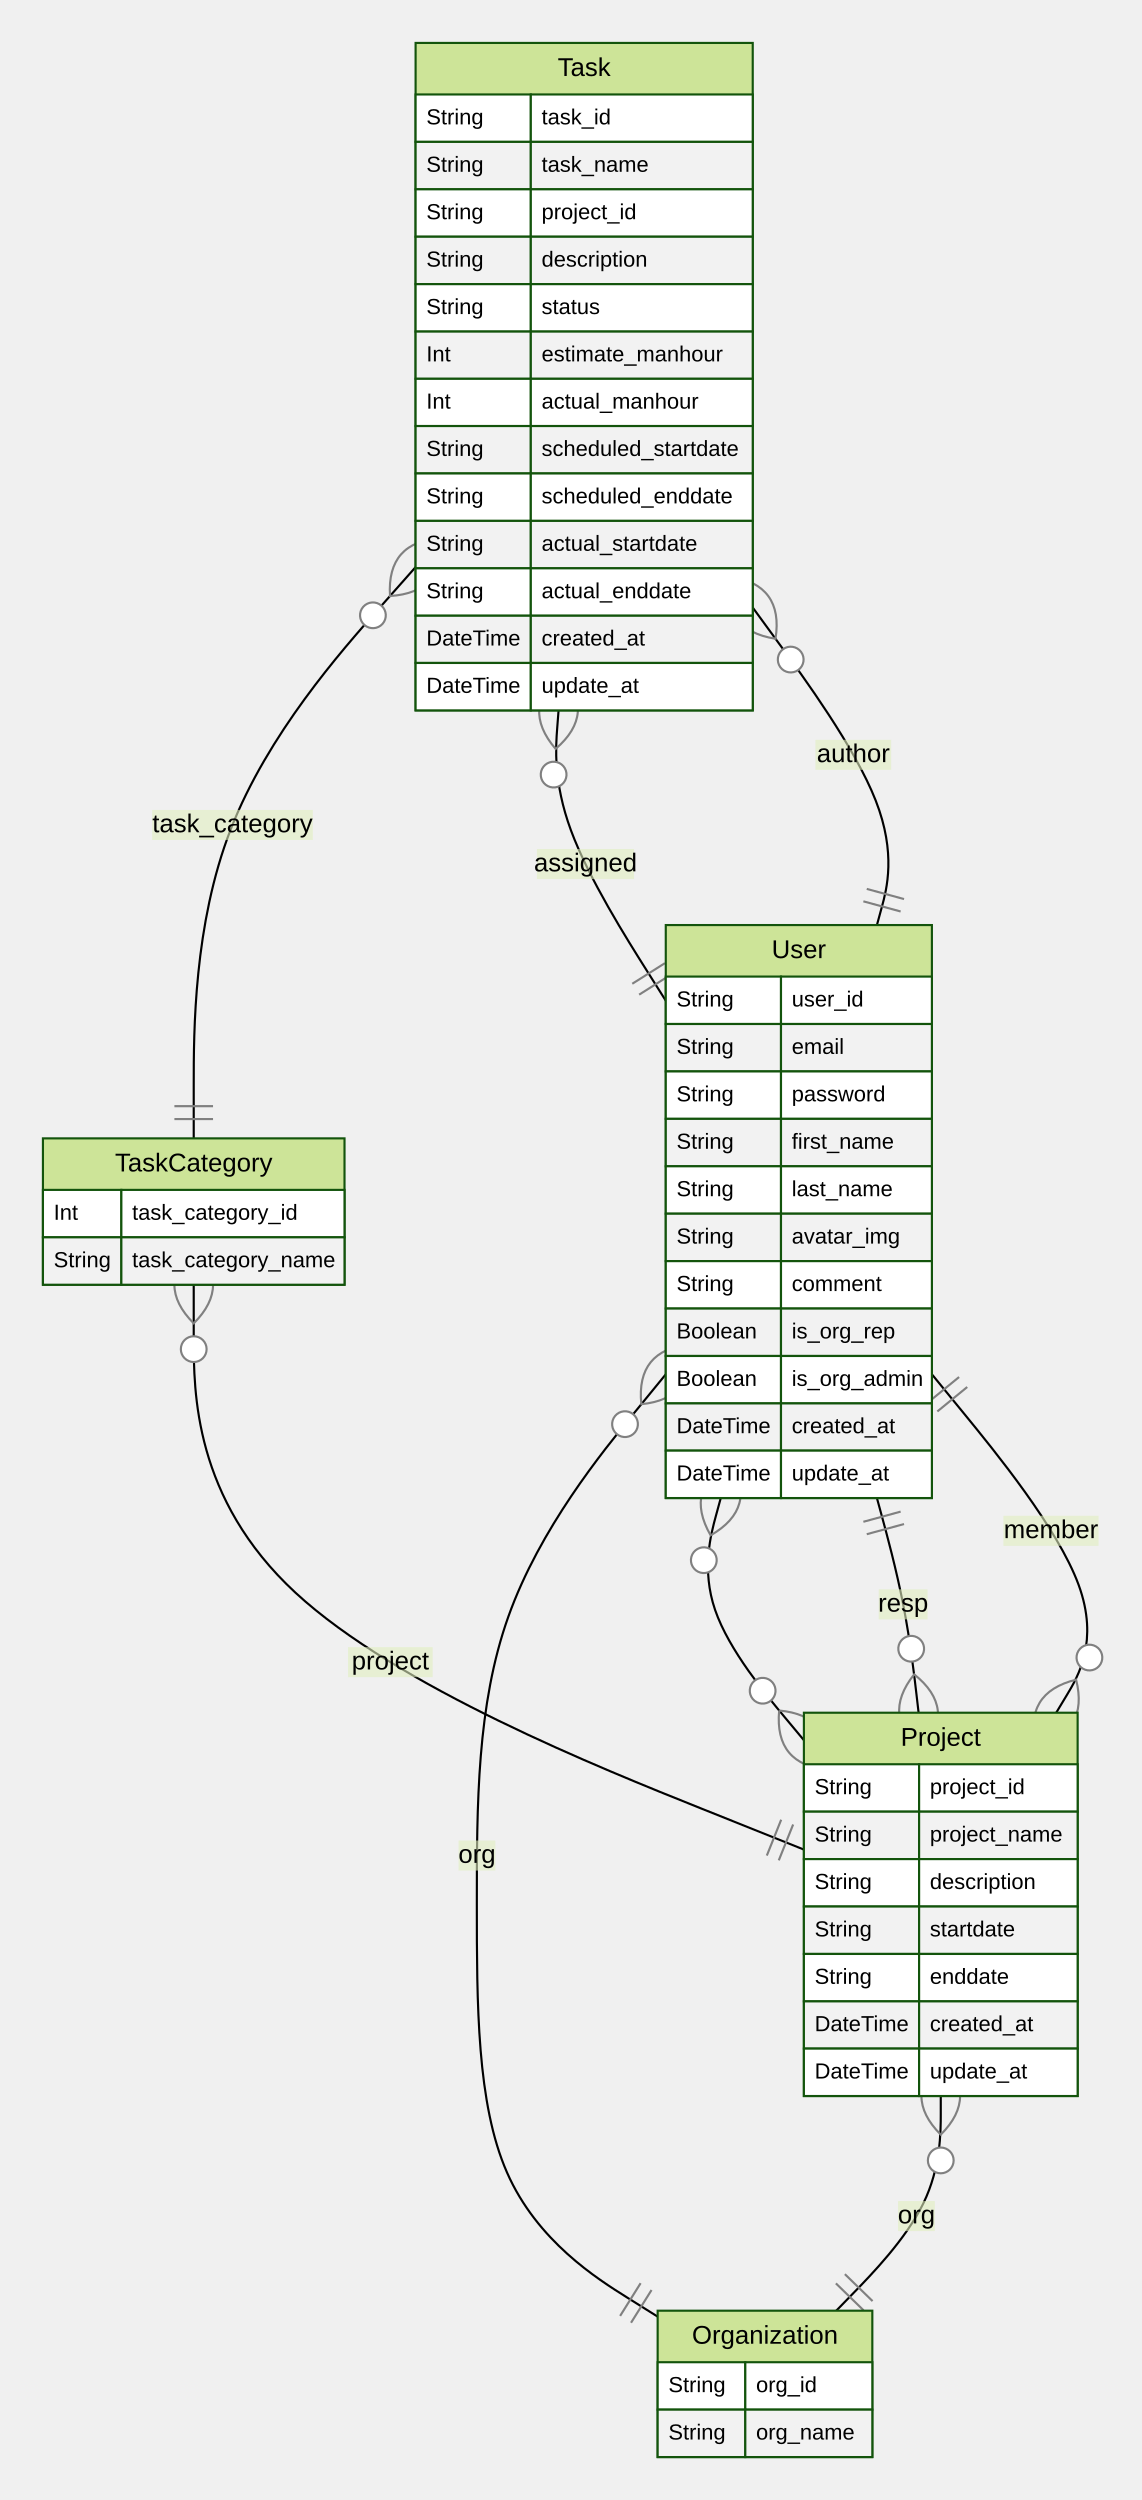
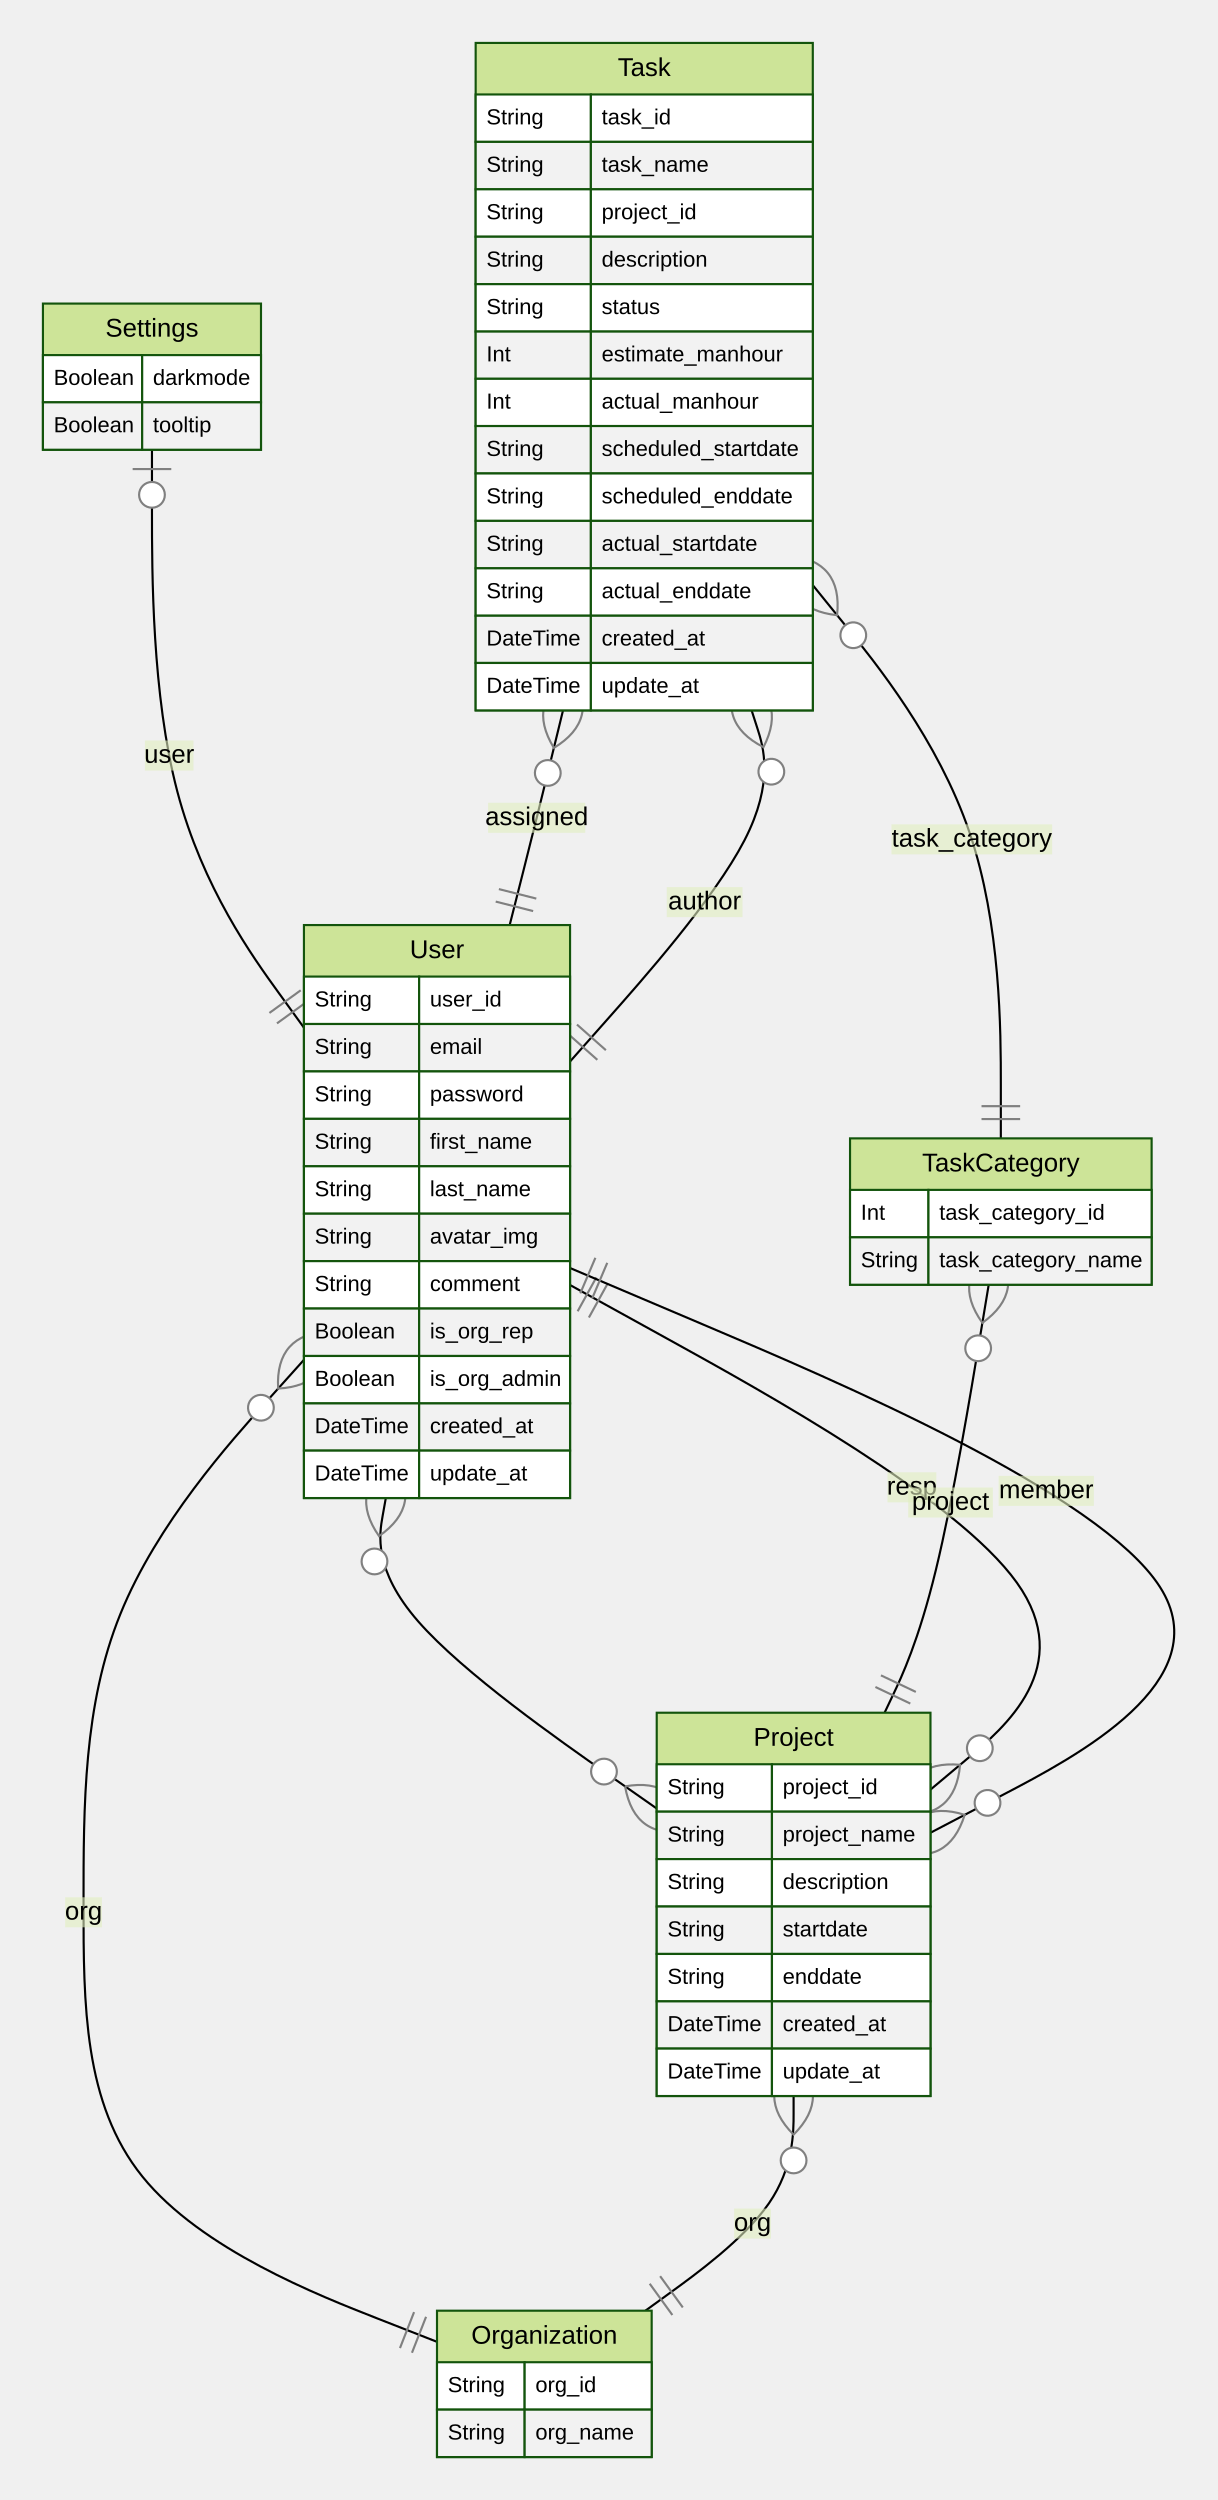
- <svg xmlns="http://www.w3.org/2000/svg" id="mermaid-0" width="100%" height="1164.57" style="max-width: 531.767px; background-color: white;" viewBox="0 0 531.767 1164.57">
+ <svg xmlns="http://www.w3.org/2000/svg" id="mermaid-0" width="100%" height="1164.57" style="max-width: 566.996px; background-color: white;" viewBox="0 0 566.996 1164.57">
  <style>#mermaid-0 {font-family:"trebuchet ms",verdana,arial,sans-serif;font-size:16px;fill:#000000;}#mermaid-0 .error-icon{fill:#552222;}#mermaid-0 .error-text{fill:#552222;stroke:#552222;}#mermaid-0 .edge-thickness-normal{stroke-width:2px;}#mermaid-0 .edge-thickness-thick{stroke-width:3.5px;}#mermaid-0 .edge-pattern-solid{stroke-dasharray:0;}#mermaid-0 .edge-pattern-dashed{stroke-dasharray:3;}#mermaid-0 .edge-pattern-dotted{stroke-dasharray:2;}#mermaid-0 .marker{fill:#000000;stroke:#000000;}#mermaid-0 .marker.cross{stroke:#000000;}#mermaid-0 svg{font-family:"trebuchet ms",verdana,arial,sans-serif;font-size:16px;}#mermaid-0 .entityBox{fill:#cde498;stroke:#13540c;}#mermaid-0 .attributeBoxOdd{fill:#ffffff;stroke:#13540c;}#mermaid-0 .attributeBoxEven{fill:#f2f2f2;stroke:#13540c;}#mermaid-0 .relationshipLabelBox{fill:hsl(78.158, 58.462%, 84.51%);opacity:0.7;background-color:hsl(78.158, 58.462%, 84.51%);}#mermaid-0 .relationshipLabelBox rect{opacity:0.5;}#mermaid-0 .relationshipLine{stroke:#000000;}#mermaid-0 :root{--mermaid-font-family:"trebuchet ms",verdana,arial,sans-serif;}</style>
  <g />
  <defs>
    <marker id="ONLY_ONE_START" refX="0" refY="9" markerWidth="18" markerHeight="18" orient="auto">
      <path stroke="gray" fill="none" d="M9,0 L9,18 M15,0 L15,18" />
    </marker>
  </defs>
  <defs>
    <marker id="ONLY_ONE_END" refX="18" refY="9" markerWidth="18" markerHeight="18" orient="auto">
      <path stroke="gray" fill="none" d="M3,0 L3,18 M9,0 L9,18" />
    </marker>
  </defs>
  <defs>
    <marker id="ZERO_OR_ONE_START" refX="0" refY="9" markerWidth="30" markerHeight="18" orient="auto">
      <circle stroke="gray" fill="white" cx="21" cy="9" r="6" />
      <path stroke="gray" fill="none" d="M9,0 L9,18" />
    </marker>
  </defs>
  <defs>
    <marker id="ZERO_OR_ONE_END" refX="30" refY="9" markerWidth="30" markerHeight="18" orient="auto">
      <circle stroke="gray" fill="white" cx="9" cy="9" r="6" />
      <path stroke="gray" fill="none" d="M21,0 L21,18" />
    </marker>
  </defs>
  <defs>
    <marker id="ONE_OR_MORE_START" refX="18" refY="18" markerWidth="45" markerHeight="36" orient="auto">
      <path stroke="gray" fill="none" d="M0,18 Q 18,0 36,18 Q 18,36 0,18 M42,9 L42,27" />
    </marker>
  </defs>
  <defs>
    <marker id="ONE_OR_MORE_END" refX="27" refY="18" markerWidth="45" markerHeight="36" orient="auto">
      <path stroke="gray" fill="none" d="M3,9 L3,27 M9,18 Q27,0 45,18 Q27,36 9,18" />
    </marker>
  </defs>
  <defs>
    <marker id="ZERO_OR_MORE_START" refX="18" refY="18" markerWidth="57" markerHeight="36" orient="auto">
      <circle stroke="gray" fill="white" cx="48" cy="18" r="6" />
      <path stroke="gray" fill="none" d="M0,18 Q18,0 36,18 Q18,36 0,18" />
    </marker>
  </defs>
  <defs>
    <marker id="ZERO_OR_MORE_END" refX="39" refY="18" markerWidth="57" markerHeight="36" orient="auto">
      <circle stroke="gray" fill="white" cx="9" cy="18" r="6" />
      <path stroke="gray" fill="none" d="M21,18 Q39,0 57,18 Q39,36 21,18" />
    </marker>
  </defs>
-   <path class="er relationshipLine" d="M310.137,640.188L295.467,658.129C280.798,676.07,251.46,711.953,236.79,753.107C222.121,794.261,222.121,840.686,222.121,887.111C222.121,933.536,222.121,979.962,236.16,1011.969C250.199,1043.976,278.277,1061.566,292.316,1070.361L306.355,1079.156" stroke="gray" fill="none" marker-end="url(#ONLY_ONE_END)" marker-start="url(#ZERO_OR_MORE_START)" />
-   <path class="er relationshipLine" d="M335.748,697.836L333.477,706.169C331.206,714.503,326.663,731.169,333.118,749.969C339.573,768.769,357.025,789.702,365.751,800.169L374.477,810.635" stroke="gray" fill="none" marker-end="url(#ZERO_OR_MORE_END)" marker-start="url(#ZERO_OR_MORE_START)" />
-   <path class="er relationshipLine" d="M438.234,976.387L438.234,984.72C438.234,993.053,438.234,1009.72,430.12,1026.387C422.006,1043.053,405.778,1059.72,397.664,1068.053L389.55,1076.387" stroke="gray" fill="none" marker-end="url(#ONLY_ONE_END)" marker-start="url(#ZERO_OR_MORE_START)" />
-   <path class="er relationshipLine" d="M427.906,797.836L426.942,789.503C425.978,781.169,424.049,764.503,420.814,747.836C417.579,731.169,413.036,714.503,410.765,706.169L408.494,697.836" stroke="gray" fill="none" marker-end="url(#ONLY_ONE_END)" marker-start="url(#ZERO_OR_MORE_START)" />
-   <path class="er relationshipLine" d="M492.006,797.836L497.025,789.503C502.044,781.169,512.083,764.503,502.433,738.228C492.783,711.953,463.444,676.07,448.775,658.129L434.105,640.188" stroke="gray" fill="none" marker-end="url(#ONLY_ONE_END)" marker-start="url(#ZERO_OR_MORE_START)" />
-   <path class="er relationshipLine" d="M193.598,264.163L176.372,283.622C159.146,303.081,124.694,342,107.468,386.353C90.242,430.707,90.242,480.496,90.242,505.391L90.242,530.285" stroke="gray" fill="none" marker-end="url(#ONLY_ONE_END)" marker-start="url(#ZERO_OR_MORE_START)" />
-   <path class="er relationshipLine" d="M260.192,330.918L259.553,339.251C258.913,347.585,257.634,364.251,265.958,386.79C274.283,409.328,292.21,437.738,301.173,451.943L310.137,466.148" stroke="gray" fill="none" marker-end="url(#ONLY_ONE_END)" marker-start="url(#ZERO_OR_MORE_START)" />
-   <path class="er relationshipLine" d="M350.645,283.015L362.557,299.332C374.47,315.649,398.296,348.284,407.937,372.934C417.579,397.585,413.036,414.251,410.765,422.585L408.494,430.918" stroke="gray" fill="none" marker-end="url(#ONLY_ONE_END)" marker-start="url(#ZERO_OR_MORE_START)" />
-   <path class="er relationshipLine" d="M90.242,598.469L90.242,623.363C90.242,648.258,90.242,698.047,137.615,741.901C184.987,785.755,279.732,823.675,327.104,842.634L374.477,861.594" stroke="gray" fill="none" marker-end="url(#ONLY_ONE_END)" marker-start="url(#ZERO_OR_MORE_START)" />
-   <g id="Organization" transform="translate(306.3555,1076.387 )">
+   <path class="er relationshipLine" d="M141.582,633.44L124.47,652.506C107.358,671.572,73.134,709.704,56.022,751.982C38.91,794.261,38.91,840.686,38.91,887.111C38.91,933.536,38.91,979.962,66.353,1013.925C93.796,1047.888,148.681,1069.39,176.124,1080.14L203.566,1090.891" stroke="gray" fill="none" marker-end="url(#ONLY_ONE_END)" marker-start="url(#ZERO_OR_MORE_START)" />
+   <path class="er relationshipLine" d="M179.722,697.836L178.233,706.169C176.744,714.503,173.767,731.169,194.8,755.274C215.833,779.379,260.878,810.921,283.4,826.693L305.922,842.464" stroke="gray" fill="none" marker-end="url(#ZERO_OR_MORE_END)" marker-start="url(#ZERO_OR_MORE_START)" />
+   <path class="er relationshipLine" d="M70.789,209.505L70.789,238.074C70.789,266.643,70.789,323.78,82.588,368.652C94.387,413.523,117.984,446.128,129.783,462.43L141.582,478.733" stroke="gray" fill="none" marker-end="url(#ONLY_ONE_END)" marker-start="url(#ZERO_OR_ONE_START)" />
+   <path class="er relationshipLine" d="M369.68,976.387L369.68,984.72C369.68,993.053,369.68,1009.72,358.173,1026.387C346.666,1043.053,323.653,1059.72,312.147,1068.053L300.64,1076.387" stroke="gray" fill="none" marker-end="url(#ONLY_ONE_END)" marker-start="url(#ZERO_OR_MORE_START)" />
+   <path class="er relationshipLine" d="M433.438,833.654L450.497,819.351C467.556,805.048,501.674,776.442,473.693,737.267C445.712,698.092,355.632,648.349,310.591,623.477L265.551,598.605" stroke="gray" fill="none" marker-end="url(#ONLY_ONE_END)" marker-start="url(#ZERO_OR_MORE_START)" />
+   <path class="er relationshipLine" d="M433.438,853.742L467.163,836.091C500.889,818.44,568.341,783.138,540.36,739.295C512.379,695.453,388.965,643.07,327.258,616.878L265.551,590.686" stroke="gray" fill="none" marker-end="url(#ONLY_ONE_END)" marker-start="url(#ZERO_OR_MORE_START)" />
+   <path class="er relationshipLine" d="M378.625,272.582L393.223,290.638C407.822,308.694,437.018,344.806,451.617,387.756C466.215,430.707,466.215,480.496,466.215,505.391L466.215,530.285" stroke="gray" fill="none" marker-end="url(#ONLY_ONE_END)" marker-start="url(#ZERO_OR_MORE_START)" />
+   <path class="er relationshipLine" d="M262.269,330.918L260.241,339.251C258.213,347.585,254.158,364.251,250.016,380.918C245.874,397.585,241.646,414.251,239.533,422.585L237.419,430.918" stroke="gray" fill="none" marker-end="url(#ONLY_ONE_END)" marker-start="url(#ZERO_OR_MORE_START)" />
+   <path class="er relationshipLine" d="M350.126,330.918L352.807,339.251C355.489,347.585,360.852,364.251,346.756,391.509C332.66,418.766,299.105,456.614,282.328,475.538L265.551,494.462" stroke="gray" fill="none" marker-end="url(#ONLY_ONE_END)" marker-start="url(#ZERO_OR_MORE_START)" />
+   <path class="er relationshipLine" d="M460.562,598.469L456.434,623.363C452.305,648.258,444.049,698.047,435.965,731.275C427.881,764.503,419.97,781.169,416.014,789.503L412.058,797.836" stroke="gray" fill="none" marker-end="url(#ONLY_ONE_END)" marker-start="url(#ZERO_OR_MORE_START)" />
+   <g id="Organization" transform="translate(203.5664,1076.387 )">
    <rect class="er entityBox" fill="honeydew" fill-opacity="100%" stroke="gray" x="0" y="0" width="100" height="68.184" />
    <text class="er entityLabel" id="entity-Organization" x="0" y="0" dominant-baseline="middle" text-anchor="middle" style="font-family: &quot;trebuchet ms&quot;, verdana, arial, sans-serif;; font-size: 12px" transform="translate(50,12)">Organization</text>
    <rect class="er attributeBoxOdd" fill="honeydew" fill-opacity="100%" stroke="gray" x="0" y="24" width="40.828" height="22.092" />
    <text class="er entityLabel" id="entity-Organization-attr-1-type" x="0" y="0" dominant-baseline="middle" text-anchor="left" style="font-family: &quot;trebuchet ms&quot;, verdana, arial, sans-serif;; font-size: 10.2px" transform="translate(5,35.0459)">String</text>
    <rect class="er attributeBoxOdd" fill="honeydew" fill-opacity="100%" stroke="gray" x="40.828" y="24" width="59.172" height="22.092" />
    <text class="er entityLabel" id="entity-Organization-attr-1-name" x="0" y="0" dominant-baseline="middle" text-anchor="left" style="font-family: &quot;trebuchet ms&quot;, verdana, arial, sans-serif;; font-size: 10.2px" transform="translate(45.82812,35.0459)">org_id</text>
    <rect class="er attributeBoxEven" fill="honeydew" fill-opacity="100%" stroke="gray" x="0" y="46.092" width="40.828" height="22.092" />
    <text class="er entityLabel" id="entity-Organization-attr-2-type" x="0" y="0" dominant-baseline="middle" text-anchor="left" style="font-family: &quot;trebuchet ms&quot;, verdana, arial, sans-serif;; font-size: 10.2px" transform="translate(5,57.1377)">String</text>
    <rect class="er attributeBoxEven" fill="honeydew" fill-opacity="100%" stroke="gray" x="40.828" y="46.092" width="59.172" height="22.092" />
    <text class="er entityLabel" id="entity-Organization-attr-2-name" x="0" y="0" dominant-baseline="middle" text-anchor="left" style="font-family: &quot;trebuchet ms&quot;, verdana, arial, sans-serif;; font-size: 10.2px" transform="translate(45.82812,57.1377)">org_name</text>
  </g>
-   <g id="User" transform="translate(310.1367,430.918 )">
+   <g id="User" transform="translate(141.582,430.918 )">
    <rect class="er entityBox" fill="honeydew" fill-opacity="100%" stroke="gray" x="0" y="0" width="123.969" height="266.918" />
    <text class="er entityLabel" id="entity-User" x="0" y="0" dominant-baseline="middle" text-anchor="middle" style="font-family: &quot;trebuchet ms&quot;, verdana, arial, sans-serif;; font-size: 12px" transform="translate(61.98438,12)">User</text>
    <rect class="er attributeBoxOdd" fill="honeydew" fill-opacity="100%" stroke="gray" x="0" y="24" width="53.672" height="22.092" />
    <text class="er entityLabel" id="entity-User-attr-1-type" x="0" y="0" dominant-baseline="middle" text-anchor="left" style="font-family: &quot;trebuchet ms&quot;, verdana, arial, sans-serif;; font-size: 10.2px" transform="translate(5,35.0459)">String</text>
    <rect class="er attributeBoxOdd" fill="honeydew" fill-opacity="100%" stroke="gray" x="53.672" y="24" width="70.297" height="22.092" />
    <text class="er entityLabel" id="entity-User-attr-1-name" x="0" y="0" dominant-baseline="middle" text-anchor="left" style="font-family: &quot;trebuchet ms&quot;, verdana, arial, sans-serif;; font-size: 10.2px" transform="translate(58.67188,35.0459)">user_id</text>
    <rect class="er attributeBoxEven" fill="honeydew" fill-opacity="100%" stroke="gray" x="0" y="46.092" width="53.672" height="22.092" />
    <text class="er entityLabel" id="entity-User-attr-2-type" x="0" y="0" dominant-baseline="middle" text-anchor="left" style="font-family: &quot;trebuchet ms&quot;, verdana, arial, sans-serif;; font-size: 10.2px" transform="translate(5,57.1377)">String</text>
    <rect class="er attributeBoxEven" fill="honeydew" fill-opacity="100%" stroke="gray" x="53.672" y="46.092" width="70.297" height="22.092" />
    <text class="er entityLabel" id="entity-User-attr-2-name" x="0" y="0" dominant-baseline="middle" text-anchor="left" style="font-family: &quot;trebuchet ms&quot;, verdana, arial, sans-serif;; font-size: 10.2px" transform="translate(58.67188,57.1377)">email</text>
    <rect class="er attributeBoxOdd" fill="honeydew" fill-opacity="100%" stroke="gray" x="0" y="68.184" width="53.672" height="22.092" />
    <text class="er entityLabel" id="entity-User-attr-3-type" x="0" y="0" dominant-baseline="middle" text-anchor="left" style="font-family: &quot;trebuchet ms&quot;, verdana, arial, sans-serif;; font-size: 10.2px" transform="translate(5,79.22949)">String</text>
    <rect class="er attributeBoxOdd" fill="honeydew" fill-opacity="100%" stroke="gray" x="53.672" y="68.184" width="70.297" height="22.092" />
    <text class="er entityLabel" id="entity-User-attr-3-name" x="0" y="0" dominant-baseline="middle" text-anchor="left" style="font-family: &quot;trebuchet ms&quot;, verdana, arial, sans-serif;; font-size: 10.2px" transform="translate(58.67188,79.22949)">password</text>
    <rect class="er attributeBoxEven" fill="honeydew" fill-opacity="100%" stroke="gray" x="0" y="90.275" width="53.672" height="22.092" />
    <text class="er entityLabel" id="entity-User-attr-4-type" x="0" y="0" dominant-baseline="middle" text-anchor="left" style="font-family: &quot;trebuchet ms&quot;, verdana, arial, sans-serif;; font-size: 10.2px" transform="translate(5,101.3213)">String</text>
    <rect class="er attributeBoxEven" fill="honeydew" fill-opacity="100%" stroke="gray" x="53.672" y="90.275" width="70.297" height="22.092" />
    <text class="er entityLabel" id="entity-User-attr-4-name" x="0" y="0" dominant-baseline="middle" text-anchor="left" style="font-family: &quot;trebuchet ms&quot;, verdana, arial, sans-serif;; font-size: 10.2px" transform="translate(58.67188,101.3213)">first_name</text>
    <rect class="er attributeBoxOdd" fill="honeydew" fill-opacity="100%" stroke="gray" x="0" y="112.367" width="53.672" height="22.092" />
    <text class="er entityLabel" id="entity-User-attr-5-type" x="0" y="0" dominant-baseline="middle" text-anchor="left" style="font-family: &quot;trebuchet ms&quot;, verdana, arial, sans-serif;; font-size: 10.2px" transform="translate(5,123.4131)">String</text>
    <rect class="er attributeBoxOdd" fill="honeydew" fill-opacity="100%" stroke="gray" x="53.672" y="112.367" width="70.297" height="22.092" />
    <text class="er entityLabel" id="entity-User-attr-5-name" x="0" y="0" dominant-baseline="middle" text-anchor="left" style="font-family: &quot;trebuchet ms&quot;, verdana, arial, sans-serif;; font-size: 10.2px" transform="translate(58.67188,123.4131)">last_name</text>
    <rect class="er attributeBoxEven" fill="honeydew" fill-opacity="100%" stroke="gray" x="0" y="134.459" width="53.672" height="22.092" />
    <text class="er entityLabel" id="entity-User-attr-6-type" x="0" y="0" dominant-baseline="middle" text-anchor="left" style="font-family: &quot;trebuchet ms&quot;, verdana, arial, sans-serif;; font-size: 10.2px" transform="translate(5,145.5049)">String</text>
    <rect class="er attributeBoxEven" fill="honeydew" fill-opacity="100%" stroke="gray" x="53.672" y="134.459" width="70.297" height="22.092" />
    <text class="er entityLabel" id="entity-User-attr-6-name" x="0" y="0" dominant-baseline="middle" text-anchor="left" style="font-family: &quot;trebuchet ms&quot;, verdana, arial, sans-serif;; font-size: 10.2px" transform="translate(58.67188,145.5049)">avatar_img</text>
    <rect class="er attributeBoxOdd" fill="honeydew" fill-opacity="100%" stroke="gray" x="0" y="156.551" width="53.672" height="22.092" />
    <text class="er entityLabel" id="entity-User-attr-7-type" x="0" y="0" dominant-baseline="middle" text-anchor="left" style="font-family: &quot;trebuchet ms&quot;, verdana, arial, sans-serif;; font-size: 10.2px" transform="translate(5,167.5967)">String</text>
    <rect class="er attributeBoxOdd" fill="honeydew" fill-opacity="100%" stroke="gray" x="53.672" y="156.551" width="70.297" height="22.092" />
    <text class="er entityLabel" id="entity-User-attr-7-name" x="0" y="0" dominant-baseline="middle" text-anchor="left" style="font-family: &quot;trebuchet ms&quot;, verdana, arial, sans-serif;; font-size: 10.2px" transform="translate(58.67188,167.5967)">comment</text>
    <rect class="er attributeBoxEven" fill="honeydew" fill-opacity="100%" stroke="gray" x="0" y="178.643" width="53.672" height="22.092" />
    <text class="er entityLabel" id="entity-User-attr-8-type" x="0" y="0" dominant-baseline="middle" text-anchor="left" style="font-family: &quot;trebuchet ms&quot;, verdana, arial, sans-serif;; font-size: 10.2px" transform="translate(5,189.6885)">Boolean</text>
    <rect class="er attributeBoxEven" fill="honeydew" fill-opacity="100%" stroke="gray" x="53.672" y="178.643" width="70.297" height="22.092" />
    <text class="er entityLabel" id="entity-User-attr-8-name" x="0" y="0" dominant-baseline="middle" text-anchor="left" style="font-family: &quot;trebuchet ms&quot;, verdana, arial, sans-serif;; font-size: 10.2px" transform="translate(58.67188,189.6885)">is_org_rep</text>
    <rect class="er attributeBoxOdd" fill="honeydew" fill-opacity="100%" stroke="gray" x="0" y="200.734" width="53.672" height="22.092" />
    <text class="er entityLabel" id="entity-User-attr-9-type" x="0" y="0" dominant-baseline="middle" text-anchor="left" style="font-family: &quot;trebuchet ms&quot;, verdana, arial, sans-serif;; font-size: 10.2px" transform="translate(5,211.7803)">Boolean</text>
    <rect class="er attributeBoxOdd" fill="honeydew" fill-opacity="100%" stroke="gray" x="53.672" y="200.734" width="70.297" height="22.092" />
    <text class="er entityLabel" id="entity-User-attr-9-name" x="0" y="0" dominant-baseline="middle" text-anchor="left" style="font-family: &quot;trebuchet ms&quot;, verdana, arial, sans-serif;; font-size: 10.2px" transform="translate(58.67188,211.7803)">is_org_admin</text>
    <rect class="er attributeBoxEven" fill="honeydew" fill-opacity="100%" stroke="gray" x="0" y="222.826" width="53.672" height="22" />
    <text class="er entityLabel" id="entity-User-attr-10-type" x="0" y="0" dominant-baseline="middle" text-anchor="left" style="font-family: &quot;trebuchet ms&quot;, verdana, arial, sans-serif;; font-size: 10.2px" transform="translate(5,233.8262)">DateTime</text>
    <rect class="er attributeBoxEven" fill="honeydew" fill-opacity="100%" stroke="gray" x="53.672" y="222.826" width="70.297" height="22" />
    <text class="er entityLabel" id="entity-User-attr-10-name" x="0" y="0" dominant-baseline="middle" text-anchor="left" style="font-family: &quot;trebuchet ms&quot;, verdana, arial, sans-serif;; font-size: 10.2px" transform="translate(58.67188,233.8262)">created_at</text>
    <rect class="er attributeBoxOdd" fill="honeydew" fill-opacity="100%" stroke="gray" x="0" y="244.826" width="53.672" height="22.092" />
    <text class="er entityLabel" id="entity-User-attr-11-type" x="0" y="0" dominant-baseline="middle" text-anchor="left" style="font-family: &quot;trebuchet ms&quot;, verdana, arial, sans-serif;; font-size: 10.2px" transform="translate(5,255.8721)">DateTime</text>
    <rect class="er attributeBoxOdd" fill="honeydew" fill-opacity="100%" stroke="gray" x="53.672" y="244.826" width="70.297" height="22.092" />
    <text class="er entityLabel" id="entity-User-attr-11-name" x="0" y="0" dominant-baseline="middle" text-anchor="left" style="font-family: &quot;trebuchet ms&quot;, verdana, arial, sans-serif;; font-size: 10.2px" transform="translate(58.67188,255.8721)">update_at</text>
  </g>
-   <g id="Project" transform="translate(374.4766,797.8359 )">
+   <g id="Settings" transform="translate(20,141.4131 )">
+     <rect class="er entityBox" fill="honeydew" fill-opacity="100%" stroke="gray" x="0" y="0" width="101.578" height="68.092" />
+     <text class="er entityLabel" id="entity-Settings" x="0" y="0" dominant-baseline="middle" text-anchor="middle" style="font-family: &quot;trebuchet ms&quot;, verdana, arial, sans-serif;; font-size: 12px" transform="translate(50.78906,12)">Settings</text>
+     <rect class="er attributeBoxOdd" fill="honeydew" fill-opacity="100%" stroke="gray" x="0" y="24" width="46.234" height="22" />
+     <text class="er entityLabel" id="entity-Settings-attr-1-type" x="0" y="0" dominant-baseline="middle" text-anchor="left" style="font-family: &quot;trebuchet ms&quot;, verdana, arial, sans-serif;; font-size: 10.2px" transform="translate(5,35)">Boolean</text>
+     <rect class="er attributeBoxOdd" fill="honeydew" fill-opacity="100%" stroke="gray" x="46.234" y="24" width="55.344" height="22" />
+     <text class="er entityLabel" id="entity-Settings-attr-1-name" x="0" y="0" dominant-baseline="middle" text-anchor="left" style="font-family: &quot;trebuchet ms&quot;, verdana, arial, sans-serif;; font-size: 10.2px" transform="translate(51.23438,35)">darkmode</text>
+     <rect class="er attributeBoxEven" fill="honeydew" fill-opacity="100%" stroke="gray" x="0" y="46" width="46.234" height="22.092" />
+     <text class="er entityLabel" id="entity-Settings-attr-2-type" x="0" y="0" dominant-baseline="middle" text-anchor="left" style="font-family: &quot;trebuchet ms&quot;, verdana, arial, sans-serif;; font-size: 10.2px" transform="translate(5,57.0459)">Boolean</text>
+     <rect class="er attributeBoxEven" fill="honeydew" fill-opacity="100%" stroke="gray" x="46.234" y="46" width="55.344" height="22.092" />
+     <text class="er entityLabel" id="entity-Settings-attr-2-name" x="0" y="0" dominant-baseline="middle" text-anchor="left" style="font-family: &quot;trebuchet ms&quot;, verdana, arial, sans-serif;; font-size: 10.2px" transform="translate(51.23438,57.0459)">tooltip</text>
+   </g>
+   <g id="Project" transform="translate(305.9219,797.8359 )">
    <rect class="er entityBox" fill="honeydew" fill-opacity="100%" stroke="gray" x="0" y="0" width="127.516" height="178.551" />
    <text class="er entityLabel" id="entity-Project" x="0" y="0" dominant-baseline="middle" text-anchor="middle" style="font-family: &quot;trebuchet ms&quot;, verdana, arial, sans-serif;; font-size: 12px" transform="translate(63.75781,12)">Project</text>
    <rect class="er attributeBoxOdd" fill="honeydew" fill-opacity="100%" stroke="gray" x="0" y="24" width="53.672" height="22.092" />
    <text class="er entityLabel" id="entity-Project-attr-1-type" x="0" y="0" dominant-baseline="middle" text-anchor="left" style="font-family: &quot;trebuchet ms&quot;, verdana, arial, sans-serif;; font-size: 10.2px" transform="translate(5,35.0459)">String</text>
    <rect class="er attributeBoxOdd" fill="honeydew" fill-opacity="100%" stroke="gray" x="53.672" y="24" width="73.844" height="22.092" />
    <text class="er entityLabel" id="entity-Project-attr-1-name" x="0" y="0" dominant-baseline="middle" text-anchor="left" style="font-family: &quot;trebuchet ms&quot;, verdana, arial, sans-serif;; font-size: 10.2px" transform="translate(58.67188,35.0459)">project_id</text>
    <rect class="er attributeBoxEven" fill="honeydew" fill-opacity="100%" stroke="gray" x="0" y="46.092" width="53.672" height="22.092" />
    <text class="er entityLabel" id="entity-Project-attr-2-type" x="0" y="0" dominant-baseline="middle" text-anchor="left" style="font-family: &quot;trebuchet ms&quot;, verdana, arial, sans-serif;; font-size: 10.2px" transform="translate(5,57.1377)">String</text>
    <rect class="er attributeBoxEven" fill="honeydew" fill-opacity="100%" stroke="gray" x="53.672" y="46.092" width="73.844" height="22.092" />
    <text class="er entityLabel" id="entity-Project-attr-2-name" x="0" y="0" dominant-baseline="middle" text-anchor="left" style="font-family: &quot;trebuchet ms&quot;, verdana, arial, sans-serif;; font-size: 10.2px" transform="translate(58.67188,57.1377)">project_name</text>
    <rect class="er attributeBoxOdd" fill="honeydew" fill-opacity="100%" stroke="gray" x="0" y="68.184" width="53.672" height="22.092" />
    <text class="er entityLabel" id="entity-Project-attr-3-type" x="0" y="0" dominant-baseline="middle" text-anchor="left" style="font-family: &quot;trebuchet ms&quot;, verdana, arial, sans-serif;; font-size: 10.2px" transform="translate(5,79.22949)">String</text>
    <rect class="er attributeBoxOdd" fill="honeydew" fill-opacity="100%" stroke="gray" x="53.672" y="68.184" width="73.844" height="22.092" />
    <text class="er entityLabel" id="entity-Project-attr-3-name" x="0" y="0" dominant-baseline="middle" text-anchor="left" style="font-family: &quot;trebuchet ms&quot;, verdana, arial, sans-serif;; font-size: 10.2px" transform="translate(58.67188,79.22949)">description</text>
    <rect class="er attributeBoxEven" fill="honeydew" fill-opacity="100%" stroke="gray" x="0" y="90.275" width="53.672" height="22.092" />
    <text class="er entityLabel" id="entity-Project-attr-4-type" x="0" y="0" dominant-baseline="middle" text-anchor="left" style="font-family: &quot;trebuchet ms&quot;, verdana, arial, sans-serif;; font-size: 10.2px" transform="translate(5,101.3213)">String</text>
    <rect class="er attributeBoxEven" fill="honeydew" fill-opacity="100%" stroke="gray" x="53.672" y="90.275" width="73.844" height="22.092" />
    <text class="er entityLabel" id="entity-Project-attr-4-name" x="0" y="0" dominant-baseline="middle" text-anchor="left" style="font-family: &quot;trebuchet ms&quot;, verdana, arial, sans-serif;; font-size: 10.2px" transform="translate(58.67188,101.3213)">startdate</text>
    <rect class="er attributeBoxOdd" fill="honeydew" fill-opacity="100%" stroke="gray" x="0" y="112.367" width="53.672" height="22.092" />
    <text class="er entityLabel" id="entity-Project-attr-5-type" x="0" y="0" dominant-baseline="middle" text-anchor="left" style="font-family: &quot;trebuchet ms&quot;, verdana, arial, sans-serif;; font-size: 10.2px" transform="translate(5,123.4131)">String</text>
    <rect class="er attributeBoxOdd" fill="honeydew" fill-opacity="100%" stroke="gray" x="53.672" y="112.367" width="73.844" height="22.092" />
    <text class="er entityLabel" id="entity-Project-attr-5-name" x="0" y="0" dominant-baseline="middle" text-anchor="left" style="font-family: &quot;trebuchet ms&quot;, verdana, arial, sans-serif;; font-size: 10.2px" transform="translate(58.67188,123.4131)">enddate</text>
    <rect class="er attributeBoxEven" fill="honeydew" fill-opacity="100%" stroke="gray" x="0" y="134.459" width="53.672" height="22" />
    <text class="er entityLabel" id="entity-Project-attr-6-type" x="0" y="0" dominant-baseline="middle" text-anchor="left" style="font-family: &quot;trebuchet ms&quot;, verdana, arial, sans-serif;; font-size: 10.2px" transform="translate(5,145.459)">DateTime</text>
    <rect class="er attributeBoxEven" fill="honeydew" fill-opacity="100%" stroke="gray" x="53.672" y="134.459" width="73.844" height="22" />
    <text class="er entityLabel" id="entity-Project-attr-6-name" x="0" y="0" dominant-baseline="middle" text-anchor="left" style="font-family: &quot;trebuchet ms&quot;, verdana, arial, sans-serif;; font-size: 10.2px" transform="translate(58.67188,145.459)">created_at</text>
    <rect class="er attributeBoxOdd" fill="honeydew" fill-opacity="100%" stroke="gray" x="0" y="156.459" width="53.672" height="22.092" />
    <text class="er entityLabel" id="entity-Project-attr-7-type" x="0" y="0" dominant-baseline="middle" text-anchor="left" style="font-family: &quot;trebuchet ms&quot;, verdana, arial, sans-serif;; font-size: 10.2px" transform="translate(5,167.5049)">DateTime</text>
    <rect class="er attributeBoxOdd" fill="honeydew" fill-opacity="100%" stroke="gray" x="53.672" y="156.459" width="73.844" height="22.092" />
    <text class="er entityLabel" id="entity-Project-attr-7-name" x="0" y="0" dominant-baseline="middle" text-anchor="left" style="font-family: &quot;trebuchet ms&quot;, verdana, arial, sans-serif;; font-size: 10.2px" transform="translate(58.67188,167.5049)">update_at</text>
  </g>
-   <g id="Task" transform="translate(193.5977,20 )">
+   <g id="Task" transform="translate(221.5781,20 )">
    <rect class="er entityBox" fill="honeydew" fill-opacity="100%" stroke="gray" x="0" y="0" width="157.047" height="310.918" />
    <text class="er entityLabel" id="entity-Task" x="0" y="0" dominant-baseline="middle" text-anchor="middle" style="font-family: &quot;trebuchet ms&quot;, verdana, arial, sans-serif;; font-size: 12px" transform="translate(78.52344,12)">Task</text>
    <rect class="er attributeBoxOdd" fill="honeydew" fill-opacity="100%" stroke="gray" x="0" y="24" width="53.672" height="22.092" />
    <text class="er entityLabel" id="entity-Task-attr-1-type" x="0" y="0" dominant-baseline="middle" text-anchor="left" style="font-family: &quot;trebuchet ms&quot;, verdana, arial, sans-serif;; font-size: 10.2px" transform="translate(5,35.0459)">String</text>
    <rect class="er attributeBoxOdd" fill="honeydew" fill-opacity="100%" stroke="gray" x="53.672" y="24" width="103.375" height="22.092" />
    <text class="er entityLabel" id="entity-Task-attr-1-name" x="0" y="0" dominant-baseline="middle" text-anchor="left" style="font-family: &quot;trebuchet ms&quot;, verdana, arial, sans-serif;; font-size: 10.2px" transform="translate(58.67188,35.0459)">task_id</text>
    <rect class="er attributeBoxEven" fill="honeydew" fill-opacity="100%" stroke="gray" x="0" y="46.092" width="53.672" height="22.092" />
    <text class="er entityLabel" id="entity-Task-attr-2-type" x="0" y="0" dominant-baseline="middle" text-anchor="left" style="font-family: &quot;trebuchet ms&quot;, verdana, arial, sans-serif;; font-size: 10.2px" transform="translate(5,57.1377)">String</text>
    <rect class="er attributeBoxEven" fill="honeydew" fill-opacity="100%" stroke="gray" x="53.672" y="46.092" width="103.375" height="22.092" />
    <text class="er entityLabel" id="entity-Task-attr-2-name" x="0" y="0" dominant-baseline="middle" text-anchor="left" style="font-family: &quot;trebuchet ms&quot;, verdana, arial, sans-serif;; font-size: 10.2px" transform="translate(58.67188,57.1377)">task_name</text>
    <rect class="er attributeBoxOdd" fill="honeydew" fill-opacity="100%" stroke="gray" x="0" y="68.184" width="53.672" height="22.092" />
    <text class="er entityLabel" id="entity-Task-attr-3-type" x="0" y="0" dominant-baseline="middle" text-anchor="left" style="font-family: &quot;trebuchet ms&quot;, verdana, arial, sans-serif;; font-size: 10.2px" transform="translate(5,79.22949)">String</text>
    <rect class="er attributeBoxOdd" fill="honeydew" fill-opacity="100%" stroke="gray" x="53.672" y="68.184" width="103.375" height="22.092" />
    <text class="er entityLabel" id="entity-Task-attr-3-name" x="0" y="0" dominant-baseline="middle" text-anchor="left" style="font-family: &quot;trebuchet ms&quot;, verdana, arial, sans-serif;; font-size: 10.2px" transform="translate(58.67188,79.22949)">project_id</text>
    <rect class="er attributeBoxEven" fill="honeydew" fill-opacity="100%" stroke="gray" x="0" y="90.275" width="53.672" height="22.092" />
    <text class="er entityLabel" id="entity-Task-attr-4-type" x="0" y="0" dominant-baseline="middle" text-anchor="left" style="font-family: &quot;trebuchet ms&quot;, verdana, arial, sans-serif;; font-size: 10.2px" transform="translate(5,101.3213)">String</text>
    <rect class="er attributeBoxEven" fill="honeydew" fill-opacity="100%" stroke="gray" x="53.672" y="90.275" width="103.375" height="22.092" />
    <text class="er entityLabel" id="entity-Task-attr-4-name" x="0" y="0" dominant-baseline="middle" text-anchor="left" style="font-family: &quot;trebuchet ms&quot;, verdana, arial, sans-serif;; font-size: 10.2px" transform="translate(58.67188,101.3213)">description</text>
    <rect class="er attributeBoxOdd" fill="honeydew" fill-opacity="100%" stroke="gray" x="0" y="112.367" width="53.672" height="22.092" />
    <text class="er entityLabel" id="entity-Task-attr-5-type" x="0" y="0" dominant-baseline="middle" text-anchor="left" style="font-family: &quot;trebuchet ms&quot;, verdana, arial, sans-serif;; font-size: 10.2px" transform="translate(5,123.4131)">String</text>
    <rect class="er attributeBoxOdd" fill="honeydew" fill-opacity="100%" stroke="gray" x="53.672" y="112.367" width="103.375" height="22.092" />
    <text class="er entityLabel" id="entity-Task-attr-5-name" x="0" y="0" dominant-baseline="middle" text-anchor="left" style="font-family: &quot;trebuchet ms&quot;, verdana, arial, sans-serif;; font-size: 10.2px" transform="translate(58.67188,123.4131)">status</text>
    <rect class="er attributeBoxEven" fill="honeydew" fill-opacity="100%" stroke="gray" x="0" y="134.459" width="53.672" height="22" />
    <text class="er entityLabel" id="entity-Task-attr-6-type" x="0" y="0" dominant-baseline="middle" text-anchor="left" style="font-family: &quot;trebuchet ms&quot;, verdana, arial, sans-serif;; font-size: 10.2px" transform="translate(5,145.459)">Int</text>
    <rect class="er attributeBoxEven" fill="honeydew" fill-opacity="100%" stroke="gray" x="53.672" y="134.459" width="103.375" height="22" />
    <text class="er entityLabel" id="entity-Task-attr-6-name" x="0" y="0" dominant-baseline="middle" text-anchor="left" style="font-family: &quot;trebuchet ms&quot;, verdana, arial, sans-serif;; font-size: 10.2px" transform="translate(58.67188,145.459)">estimate_manhour</text>
    <rect class="er attributeBoxOdd" fill="honeydew" fill-opacity="100%" stroke="gray" x="0" y="156.459" width="53.672" height="22" />
    <text class="er entityLabel" id="entity-Task-attr-7-type" x="0" y="0" dominant-baseline="middle" text-anchor="left" style="font-family: &quot;trebuchet ms&quot;, verdana, arial, sans-serif;; font-size: 10.2px" transform="translate(5,167.459)">Int</text>
    <rect class="er attributeBoxOdd" fill="honeydew" fill-opacity="100%" stroke="gray" x="53.672" y="156.459" width="103.375" height="22" />
    <text class="er entityLabel" id="entity-Task-attr-7-name" x="0" y="0" dominant-baseline="middle" text-anchor="left" style="font-family: &quot;trebuchet ms&quot;, verdana, arial, sans-serif;; font-size: 10.2px" transform="translate(58.67188,167.459)">actual_manhour</text>
    <rect class="er attributeBoxEven" fill="honeydew" fill-opacity="100%" stroke="gray" x="0" y="178.459" width="53.672" height="22.092" />
    <text class="er entityLabel" id="entity-Task-attr-8-type" x="0" y="0" dominant-baseline="middle" text-anchor="left" style="font-family: &quot;trebuchet ms&quot;, verdana, arial, sans-serif;; font-size: 10.2px" transform="translate(5,189.5049)">String</text>
    <rect class="er attributeBoxEven" fill="honeydew" fill-opacity="100%" stroke="gray" x="53.672" y="178.459" width="103.375" height="22.092" />
    <text class="er entityLabel" id="entity-Task-attr-8-name" x="0" y="0" dominant-baseline="middle" text-anchor="left" style="font-family: &quot;trebuchet ms&quot;, verdana, arial, sans-serif;; font-size: 10.2px" transform="translate(58.67188,189.5049)">scheduled_startdate</text>
    <rect class="er attributeBoxOdd" fill="honeydew" fill-opacity="100%" stroke="gray" x="0" y="200.551" width="53.672" height="22.092" />
    <text class="er entityLabel" id="entity-Task-attr-9-type" x="0" y="0" dominant-baseline="middle" text-anchor="left" style="font-family: &quot;trebuchet ms&quot;, verdana, arial, sans-serif;; font-size: 10.2px" transform="translate(5,211.5967)">String</text>
    <rect class="er attributeBoxOdd" fill="honeydew" fill-opacity="100%" stroke="gray" x="53.672" y="200.551" width="103.375" height="22.092" />
    <text class="er entityLabel" id="entity-Task-attr-9-name" x="0" y="0" dominant-baseline="middle" text-anchor="left" style="font-family: &quot;trebuchet ms&quot;, verdana, arial, sans-serif;; font-size: 10.2px" transform="translate(58.67188,211.5967)">scheduled_enddate</text>
    <rect class="er attributeBoxEven" fill="honeydew" fill-opacity="100%" stroke="gray" x="0" y="222.643" width="53.672" height="22.092" />
    <text class="er entityLabel" id="entity-Task-attr-10-type" x="0" y="0" dominant-baseline="middle" text-anchor="left" style="font-family: &quot;trebuchet ms&quot;, verdana, arial, sans-serif;; font-size: 10.2px" transform="translate(5,233.6885)">String</text>
    <rect class="er attributeBoxEven" fill="honeydew" fill-opacity="100%" stroke="gray" x="53.672" y="222.643" width="103.375" height="22.092" />
    <text class="er entityLabel" id="entity-Task-attr-10-name" x="0" y="0" dominant-baseline="middle" text-anchor="left" style="font-family: &quot;trebuchet ms&quot;, verdana, arial, sans-serif;; font-size: 10.2px" transform="translate(58.67188,233.6885)">actual_startdate</text>
    <rect class="er attributeBoxOdd" fill="honeydew" fill-opacity="100%" stroke="gray" x="0" y="244.734" width="53.672" height="22.092" />
    <text class="er entityLabel" id="entity-Task-attr-11-type" x="0" y="0" dominant-baseline="middle" text-anchor="left" style="font-family: &quot;trebuchet ms&quot;, verdana, arial, sans-serif;; font-size: 10.2px" transform="translate(5,255.7803)">String</text>
    <rect class="er attributeBoxOdd" fill="honeydew" fill-opacity="100%" stroke="gray" x="53.672" y="244.734" width="103.375" height="22.092" />
    <text class="er entityLabel" id="entity-Task-attr-11-name" x="0" y="0" dominant-baseline="middle" text-anchor="left" style="font-family: &quot;trebuchet ms&quot;, verdana, arial, sans-serif;; font-size: 10.2px" transform="translate(58.67188,255.7803)">actual_enddate</text>
    <rect class="er attributeBoxEven" fill="honeydew" fill-opacity="100%" stroke="gray" x="0" y="266.826" width="53.672" height="22" />
    <text class="er entityLabel" id="entity-Task-attr-12-type" x="0" y="0" dominant-baseline="middle" text-anchor="left" style="font-family: &quot;trebuchet ms&quot;, verdana, arial, sans-serif;; font-size: 10.2px" transform="translate(5,277.8262)">DateTime</text>
    <rect class="er attributeBoxEven" fill="honeydew" fill-opacity="100%" stroke="gray" x="53.672" y="266.826" width="103.375" height="22" />
    <text class="er entityLabel" id="entity-Task-attr-12-name" x="0" y="0" dominant-baseline="middle" text-anchor="left" style="font-family: &quot;trebuchet ms&quot;, verdana, arial, sans-serif;; font-size: 10.2px" transform="translate(58.67188,277.8262)">created_at</text>
    <rect class="er attributeBoxOdd" fill="honeydew" fill-opacity="100%" stroke="gray" x="0" y="288.826" width="53.672" height="22.092" />
    <text class="er entityLabel" id="entity-Task-attr-13-type" x="0" y="0" dominant-baseline="middle" text-anchor="left" style="font-family: &quot;trebuchet ms&quot;, verdana, arial, sans-serif;; font-size: 10.2px" transform="translate(5,299.8721)">DateTime</text>
    <rect class="er attributeBoxOdd" fill="honeydew" fill-opacity="100%" stroke="gray" x="53.672" y="288.826" width="103.375" height="22.092" />
    <text class="er entityLabel" id="entity-Task-attr-13-name" x="0" y="0" dominant-baseline="middle" text-anchor="left" style="font-family: &quot;trebuchet ms&quot;, verdana, arial, sans-serif;; font-size: 10.2px" transform="translate(58.67188,299.8721)">update_at</text>
  </g>
-   <g id="TaskCategory" transform="translate(20,530.2852 )">
+   <g id="TaskCategory" transform="translate(395.9727,530.2852 )">
    <rect class="er entityBox" fill="honeydew" fill-opacity="100%" stroke="gray" x="0" y="0" width="140.484" height="68.184" />
    <text class="er entityLabel" id="entity-TaskCategory" x="0" y="0" dominant-baseline="middle" text-anchor="middle" style="font-family: &quot;trebuchet ms&quot;, verdana, arial, sans-serif;; font-size: 12px" transform="translate(70.24219,12)">TaskCategory</text>
    <rect class="er attributeBoxOdd" fill="honeydew" fill-opacity="100%" stroke="gray" x="0" y="24" width="36.531" height="22.092" />
    <text class="er entityLabel" id="entity-TaskCategory-attr-1-type" x="0" y="0" dominant-baseline="middle" text-anchor="left" style="font-family: &quot;trebuchet ms&quot;, verdana, arial, sans-serif;; font-size: 10.2px" transform="translate(5,35.0459)">Int</text>
    <rect class="er attributeBoxOdd" fill="honeydew" fill-opacity="100%" stroke="gray" x="36.531" y="24" width="103.953" height="22.092" />
    <text class="er entityLabel" id="entity-TaskCategory-attr-1-name" x="0" y="0" dominant-baseline="middle" text-anchor="left" style="font-family: &quot;trebuchet ms&quot;, verdana, arial, sans-serif;; font-size: 10.2px" transform="translate(41.53125,35.0459)">task_category_id</text>
    <rect class="er attributeBoxEven" fill="honeydew" fill-opacity="100%" stroke="gray" x="0" y="46.092" width="36.531" height="22.092" />
    <text class="er entityLabel" id="entity-TaskCategory-attr-2-type" x="0" y="0" dominant-baseline="middle" text-anchor="left" style="font-family: &quot;trebuchet ms&quot;, verdana, arial, sans-serif;; font-size: 10.2px" transform="translate(5,57.1377)">String</text>
    <rect class="er attributeBoxEven" fill="honeydew" fill-opacity="100%" stroke="gray" x="36.531" y="46.092" width="103.953" height="22.092" />
    <text class="er entityLabel" id="entity-TaskCategory-attr-2-name" x="0" y="0" dominant-baseline="middle" text-anchor="left" style="font-family: &quot;trebuchet ms&quot;, verdana, arial, sans-serif;; font-size: 10.2px" transform="translate(41.53125,57.1377)">task_category_name</text>
  </g>
-   <rect class="er relationshipLabelBox" x="213.615" y="857.36" width="17.141" height="14" fill="white" fill-opacity="85%" />
-   <text class="er relationshipLabel" id="rel1" x="222.186" y="864.36" text-anchor="middle" dominant-baseline="middle" style="font-family: &quot;trebuchet ms&quot;, verdana, arial, sans-serif;; font-size: 12px">org</text>
-   <rect class="er relationshipLabelBox" x="337.156" y="759.458" width="0" height="0" fill="white" fill-opacity="85%" />
-   <text class="er relationshipLabel" id="rel2" x="337.156" y="759.458" text-anchor="middle" dominant-baseline="middle" style="font-family: &quot;trebuchet ms&quot;, verdana, arial, sans-serif;; font-size: 12px" />
-   <rect class="er relationshipLabelBox" x="418.341" y="1025.314" width="17.141" height="14" fill="white" fill-opacity="85%" />
-   <text class="er relationshipLabel" id="rel3" x="426.911" y="1032.314" text-anchor="middle" dominant-baseline="middle" style="font-family: &quot;trebuchet ms&quot;, verdana, arial, sans-serif;; font-size: 12px">org</text>
-   <rect class="er relationshipLabelBox" x="409.335" y="740.348" width="22.766" height="14" fill="white" fill-opacity="85%" />
-   <text class="er relationshipLabel" id="rel4" x="420.718" y="747.348" text-anchor="middle" dominant-baseline="middle" style="font-family: &quot;trebuchet ms&quot;, verdana, arial, sans-serif;; font-size: 12px">resp</text>
-   <rect class="er relationshipLabelBox" x="467.392" y="706.086" width="44.375" height="14" fill="white" fill-opacity="85%" />
-   <text class="er relationshipLabel" id="rel5" x="489.58" y="713.086" text-anchor="middle" dominant-baseline="middle" style="font-family: &quot;trebuchet ms&quot;, verdana, arial, sans-serif;; font-size: 12px">member</text>
-   <rect class="er relationshipLabelBox" x="70.858" y="377.278" width="74.859" height="14" fill="white" fill-opacity="85%" />
-   <text class="er relationshipLabel" id="rel6" x="108.288" y="384.278" text-anchor="middle" dominant-baseline="middle" style="font-family: &quot;trebuchet ms&quot;, verdana, arial, sans-serif;; font-size: 12px">task_category</text>
-   <rect class="er relationshipLabelBox" x="250.111" y="395.499" width="45.266" height="14" fill="white" fill-opacity="85%" />
-   <text class="er relationshipLabel" id="rel7" x="272.743" y="402.499" text-anchor="middle" dominant-baseline="middle" style="font-family: &quot;trebuchet ms&quot;, verdana, arial, sans-serif;; font-size: 12px">assigned</text>
-   <rect class="er relationshipLabelBox" x="379.849" y="344.613" width="35.281" height="14" fill="white" fill-opacity="85%" />
-   <text class="er relationshipLabel" id="rel8" x="397.49" y="351.613" text-anchor="middle" dominant-baseline="middle" style="font-family: &quot;trebuchet ms&quot;, verdana, arial, sans-serif;; font-size: 12px">author</text>
-   <rect class="er relationshipLabelBox" x="162.127" y="767.271" width="39.438" height="14" fill="white" fill-opacity="85%" />
-   <text class="er relationshipLabel" id="rel9" x="181.846" y="774.271" text-anchor="middle" dominant-baseline="middle" style="font-family: &quot;trebuchet ms&quot;, verdana, arial, sans-serif;; font-size: 12px">project</text>
+   <rect class="er relationshipLabelBox" x="30.343" y="883.8" width="17.141" height="14" fill="white" fill-opacity="85%" />
+   <text class="er relationshipLabel" id="rel1" x="38.913" y="890.8" text-anchor="middle" dominant-baseline="middle" style="font-family: &quot;trebuchet ms&quot;, verdana, arial, sans-serif;; font-size: 12px">org</text>
+   <rect class="er relationshipLabelBox" x="223.667" y="782.283" width="0" height="0" fill="white" fill-opacity="85%" />
+   <text class="er relationshipLabel" id="rel2" x="223.667" y="782.283" text-anchor="middle" dominant-baseline="middle" style="font-family: &quot;trebuchet ms&quot;, verdana, arial, sans-serif;; font-size: 12px" />
+   <rect class="er relationshipLabelBox" x="67.499" y="344.942" width="22.625" height="14" fill="white" fill-opacity="85%" />
+   <text class="er relationshipLabel" id="rel3" x="78.812" y="351.942" text-anchor="middle" dominant-baseline="middle" style="font-family: &quot;trebuchet ms&quot;, verdana, arial, sans-serif;; font-size: 12px">user</text>
+   <rect class="er relationshipLabelBox" x="341.976" y="1028.807" width="17.141" height="14" fill="white" fill-opacity="85%" />
+   <text class="er relationshipLabel" id="rel4" x="350.547" y="1035.807" text-anchor="middle" dominant-baseline="middle" style="font-family: &quot;trebuchet ms&quot;, verdana, arial, sans-serif;; font-size: 12px">org</text>
+   <rect class="er relationshipLabelBox" x="413.411" y="685.838" width="22.766" height="14" fill="white" fill-opacity="85%" />
+   <text class="er relationshipLabel" id="rel5" x="424.794" y="692.838" text-anchor="middle" dominant-baseline="middle" style="font-family: &quot;trebuchet ms&quot;, verdana, arial, sans-serif;; font-size: 12px">resp</text>
+   <rect class="er relationshipLabelBox" x="465.172" y="687.493" width="44.375" height="14" fill="white" fill-opacity="85%" />
+   <text class="er relationshipLabel" id="rel6" x="487.36" y="694.493" text-anchor="middle" dominant-baseline="middle" style="font-family: &quot;trebuchet ms&quot;, verdana, arial, sans-serif;; font-size: 12px">member</text>
+   <rect class="er relationshipLabelBox" x="415.255" y="383.994" width="74.859" height="14" fill="white" fill-opacity="85%" />
+   <text class="er relationshipLabel" id="rel7" x="452.685" y="390.994" text-anchor="middle" dominant-baseline="middle" style="font-family: &quot;trebuchet ms&quot;, verdana, arial, sans-serif;; font-size: 12px">task_category</text>
+   <rect class="er relationshipLabelBox" x="227.373" y="373.958" width="45.266" height="14" fill="white" fill-opacity="85%" />
+   <text class="er relationshipLabel" id="rel8" x="250.006" y="380.958" text-anchor="middle" dominant-baseline="middle" style="font-family: &quot;trebuchet ms&quot;, verdana, arial, sans-serif;; font-size: 12px">assigned</text>
+   <rect class="er relationshipLabelBox" x="310.595" y="413.231" width="35.281" height="14" fill="white" fill-opacity="85%" />
+   <text class="er relationshipLabel" id="rel9" x="328.235" y="420.231" text-anchor="middle" dominant-baseline="middle" style="font-family: &quot;trebuchet ms&quot;, verdana, arial, sans-serif;; font-size: 12px">author</text>
+   <rect class="er relationshipLabelBox" x="423.076" y="692.913" width="39.438" height="14" fill="white" fill-opacity="85%" />
+   <text class="er relationshipLabel" id="rel10" x="442.794" y="699.913" text-anchor="middle" dominant-baseline="middle" style="font-family: &quot;trebuchet ms&quot;, verdana, arial, sans-serif;; font-size: 12px">project</text>
</svg>
